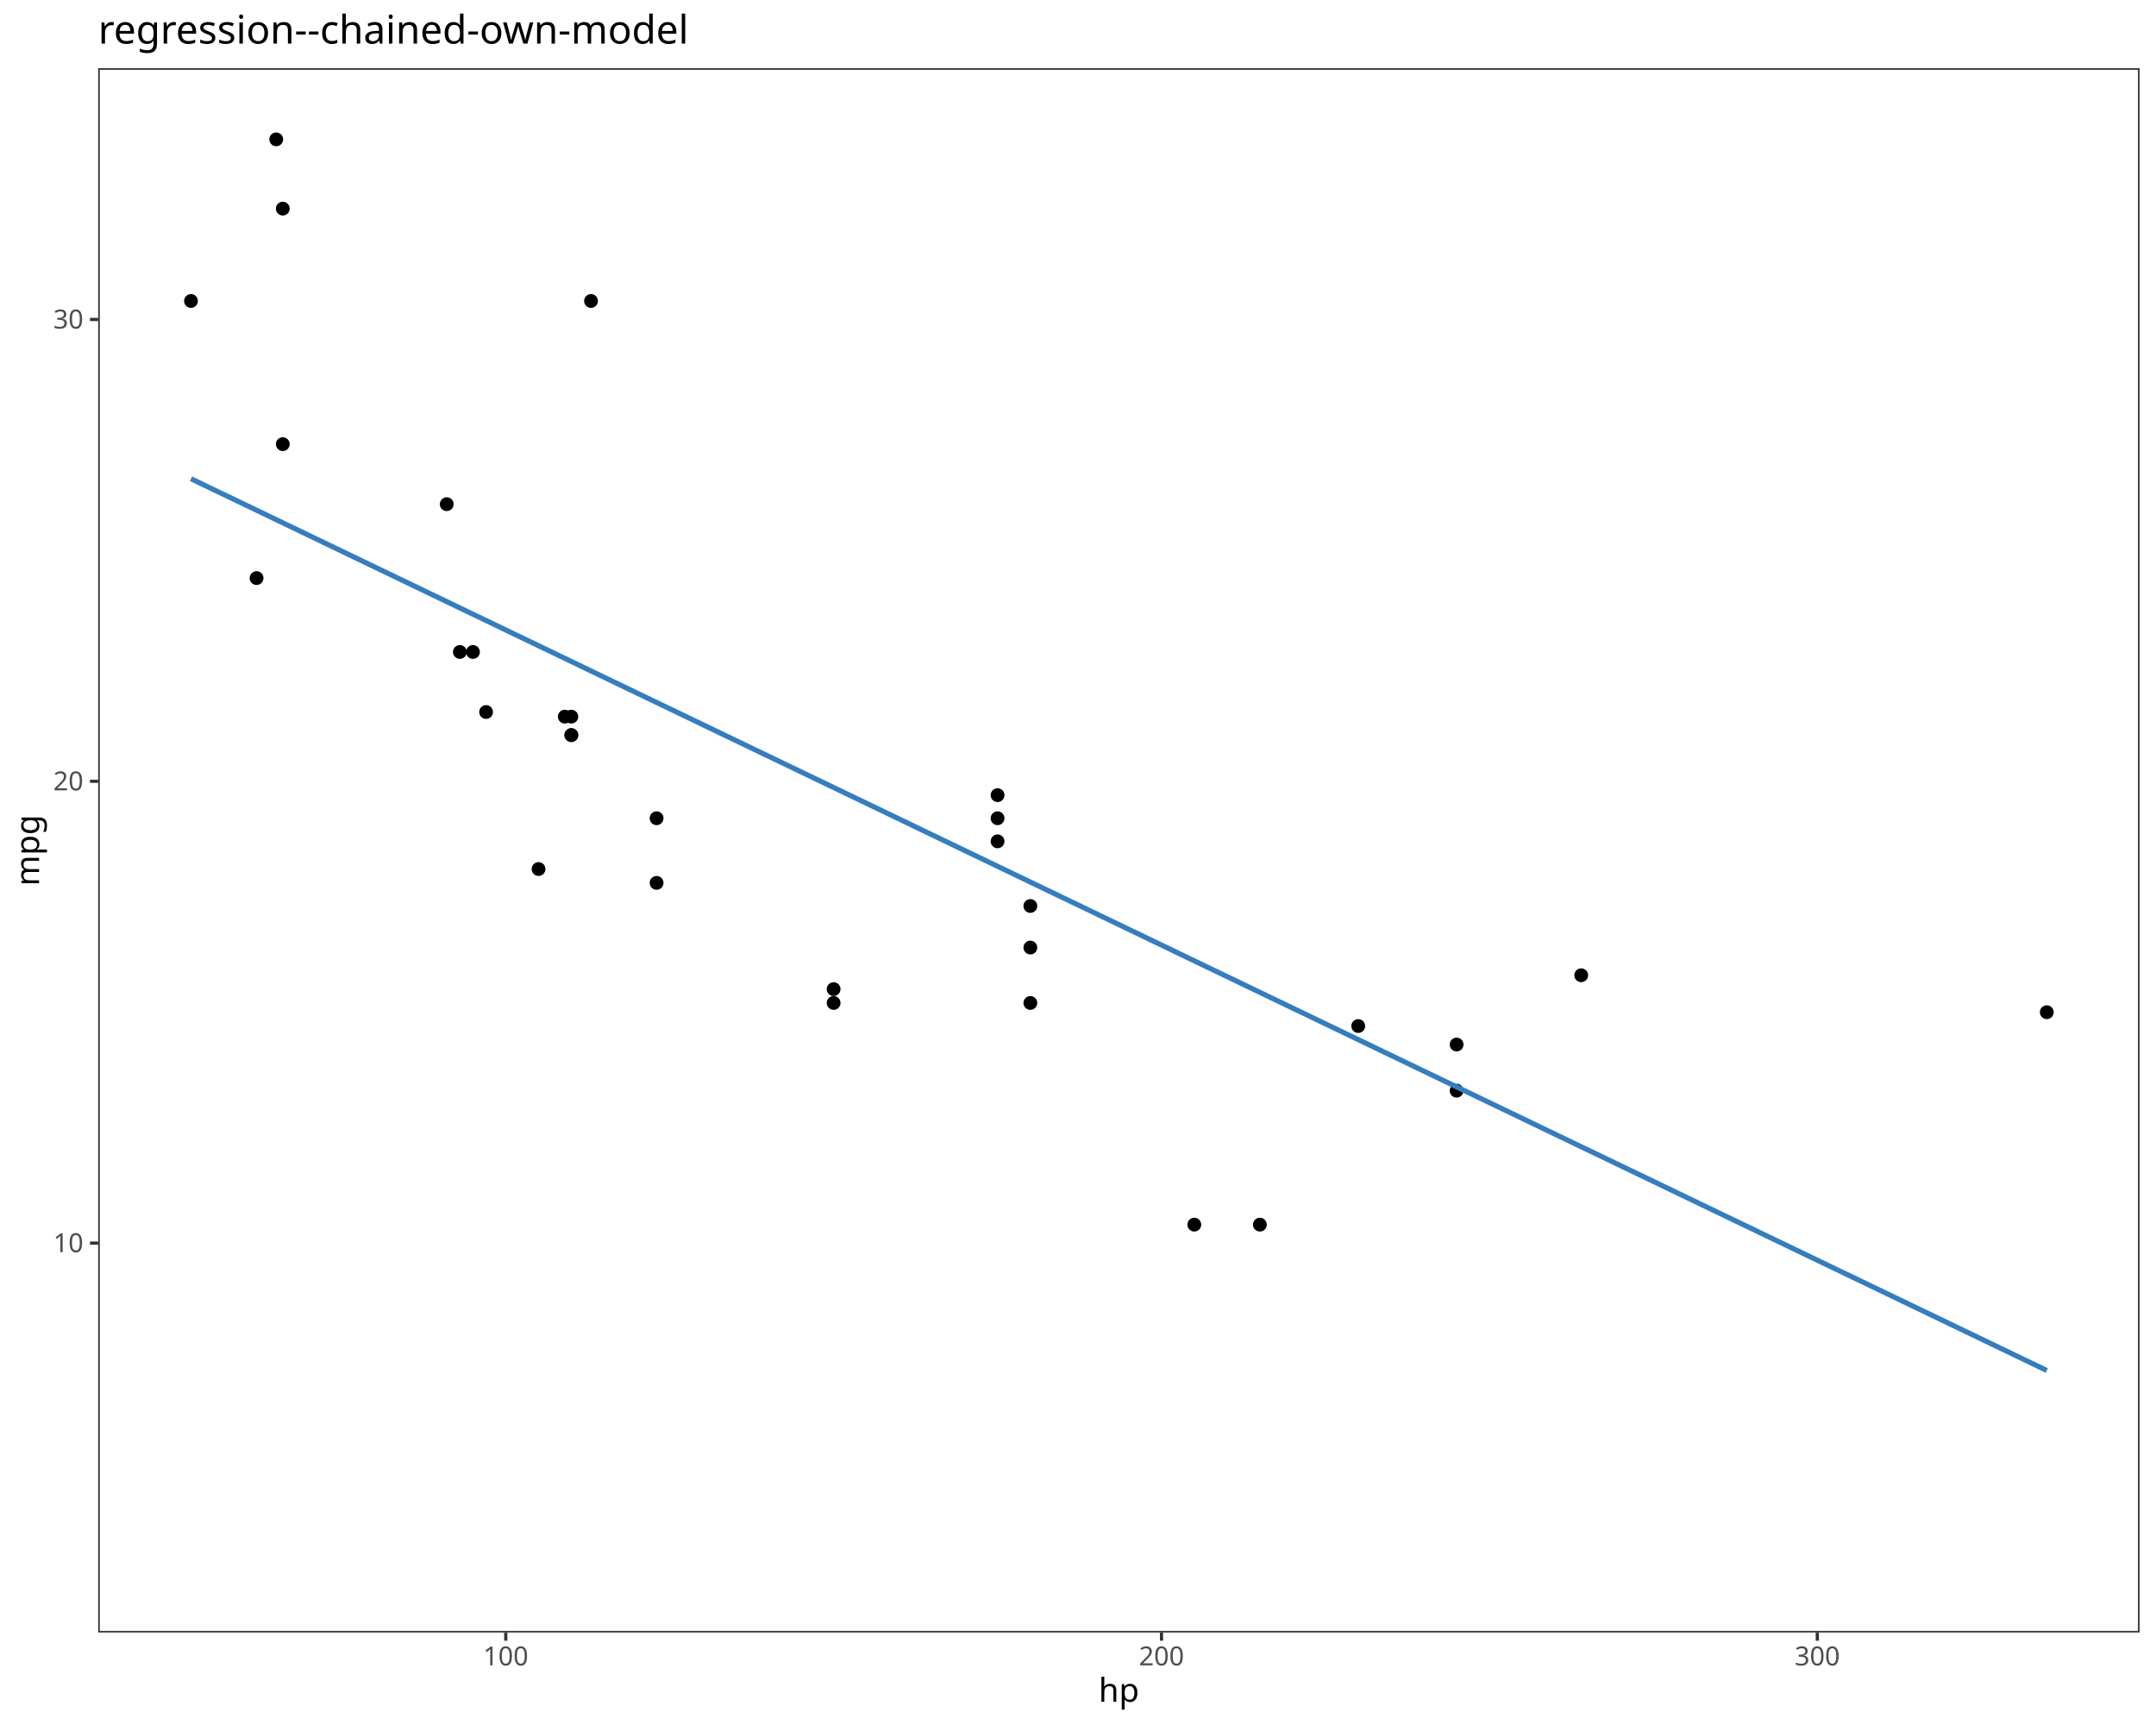
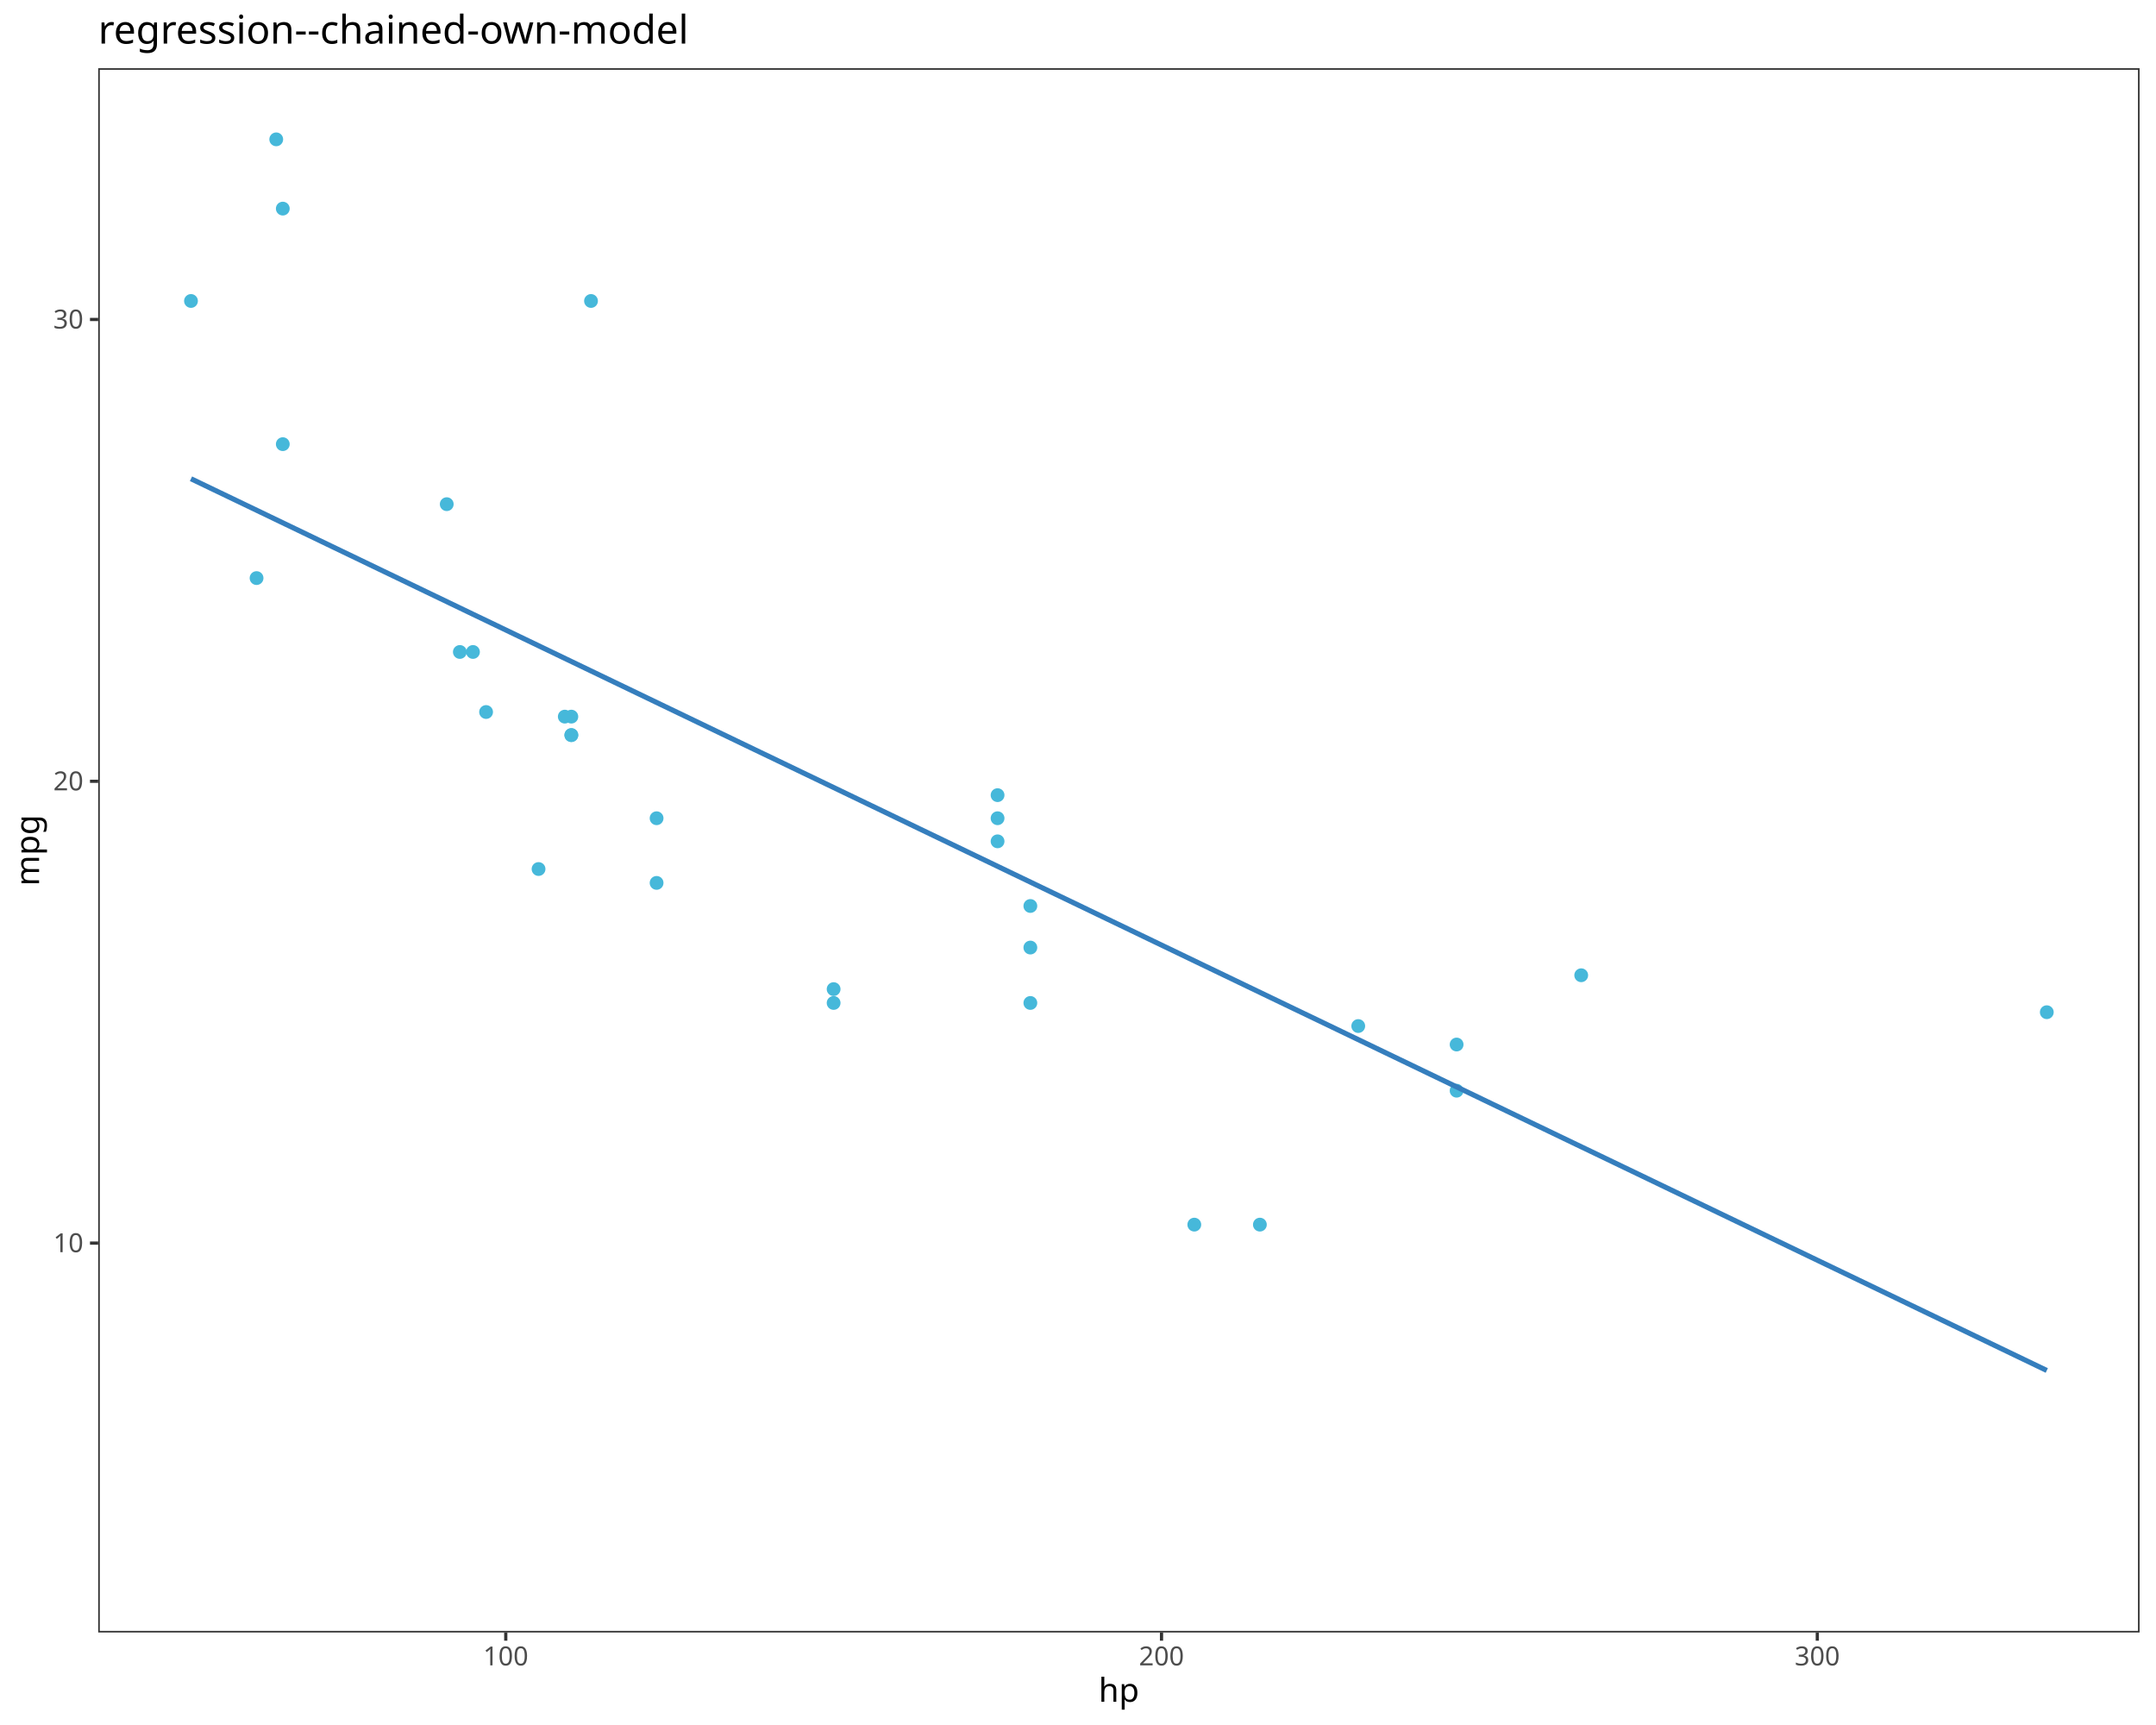
<svg xmlns="http://www.w3.org/2000/svg" class="svglite" data-engine-version="2.0" width="720.00pt" height="576.00pt" viewBox="0 0 720.00 576.00">
  <defs>
    <style type="text/css">
    .svglite line, .svglite polyline, .svglite polygon, .svglite path, .svglite rect, .svglite circle {
      fill: none;
      stroke: #000000;
      stroke-linecap: round;
      stroke-linejoin: round;
      stroke-miterlimit: 10.00;
    }
  </style>
  </defs>
  <rect width="100%" height="100%" style="stroke: none; fill: #FFFFFF;" />
  <defs>
    <clipPath id="cpMC4wMHw3MjAuMDB8MC4wMHw1NzYuMDA=">
      <rect x="0.00" y="0.00" width="720.00" height="576.00" />
    </clipPath>
  </defs>
  <g clip-path="url(#cpMC4wMHw3MjAuMDB8MC4wMHw1NzYuMDA=)">
    <rect x="0.00" y="0.00" width="720.00" height="576.00" style="stroke-width: 1.07; stroke: #FFFFFF; fill: #FFFFFF;" />
  </g>
  <defs>
    <clipPath id="cpMzIuNzl8NzE0LjUyfDIyLjc4fDU0NS4xMQ==">
      <rect x="32.79" y="22.78" width="681.73" height="522.33" />
    </clipPath>
  </defs>
  <g clip-path="url(#cpMzIuNzl8NzE0LjUyfDIyLjc4fDU0NS4xMQ==)">
    <rect x="32.79" y="22.78" width="681.73" height="522.33" style="stroke-width: 1.07; stroke: none; fill: #FFFFFF;" />
-     <circle cx="190.80" cy="245.46" r="1.95" style="stroke-width: 0.71; fill: #000000;" />
-     <circle cx="190.80" cy="245.46" r="1.95" style="stroke-width: 0.71; fill: #000000;" />
-     <circle cx="153.57" cy="217.70" r="1.95" style="stroke-width: 0.71; fill: #000000;" />
-     <circle cx="190.80" cy="239.29" r="1.95" style="stroke-width: 0.71; fill: #000000;" />
-     <circle cx="333.14" cy="280.93" r="1.95" style="stroke-width: 0.71; fill: #000000;" />
-     <circle cx="179.85" cy="290.18" r="1.95" style="stroke-width: 0.71; fill: #000000;" />
-     <circle cx="486.44" cy="348.78" r="1.95" style="stroke-width: 0.71; fill: #000000;" />
-     <circle cx="85.68" cy="193.03" r="1.95" style="stroke-width: 0.71; fill: #000000;" />
-     <circle cx="157.95" cy="217.70" r="1.95" style="stroke-width: 0.71; fill: #000000;" />
-     <circle cx="219.27" cy="273.22" r="1.95" style="stroke-width: 0.71; fill: #000000;" />
-     <circle cx="219.27" cy="294.81" r="1.95" style="stroke-width: 0.71; fill: #000000;" />
-     <circle cx="344.09" cy="316.40" r="1.95" style="stroke-width: 0.71; fill: #000000;" />
-     <circle cx="344.09" cy="302.52" r="1.95" style="stroke-width: 0.71; fill: #000000;" />
-     <circle cx="344.09" cy="334.90" r="1.95" style="stroke-width: 0.71; fill: #000000;" />
-     <circle cx="398.84" cy="408.92" r="1.95" style="stroke-width: 0.71; fill: #000000;" />
-     <circle cx="420.74" cy="408.92" r="1.95" style="stroke-width: 0.71; fill: #000000;" />
-     <circle cx="453.59" cy="342.61" r="1.95" style="stroke-width: 0.71; fill: #000000;" />
-     <circle cx="94.44" cy="69.66" r="1.95" style="stroke-width: 0.71; fill: #000000;" />
-     <circle cx="63.78" cy="100.50" r="1.95" style="stroke-width: 0.71; fill: #000000;" />
-     <circle cx="92.25" cy="46.53" r="1.95" style="stroke-width: 0.71; fill: #000000;" />
-     <circle cx="162.33" cy="237.75" r="1.95" style="stroke-width: 0.71; fill: #000000;" />
-     <circle cx="278.39" cy="330.28" r="1.95" style="stroke-width: 0.71; fill: #000000;" />
-     <circle cx="278.39" cy="334.90" r="1.95" style="stroke-width: 0.71; fill: #000000;" />
-     <circle cx="486.44" cy="364.20" r="1.95" style="stroke-width: 0.71; fill: #000000;" />
-     <circle cx="333.14" cy="273.22" r="1.95" style="stroke-width: 0.71; fill: #000000;" />
-     <circle cx="94.44" cy="148.31" r="1.95" style="stroke-width: 0.71; fill: #000000;" />
-     <circle cx="149.19" cy="168.35" r="1.95" style="stroke-width: 0.71; fill: #000000;" />
-     <circle cx="197.37" cy="100.50" r="1.95" style="stroke-width: 0.71; fill: #000000;" />
-     <circle cx="528.05" cy="325.65" r="1.95" style="stroke-width: 0.71; fill: #000000;" />
-     <circle cx="333.14" cy="265.51" r="1.95" style="stroke-width: 0.71; fill: #000000;" />
-     <circle cx="683.53" cy="337.99" r="1.95" style="stroke-width: 0.71; fill: #000000;" />
-     <circle cx="188.61" cy="239.29" r="1.95" style="stroke-width: 0.71; fill: #000000;" />
+     <circle cx="190.80" cy="245.46" r="1.95" style="stroke-width: 0.71; stroke: #46B8DA; fill: #46B8DA;" />
+     <circle cx="190.80" cy="245.46" r="1.95" style="stroke-width: 0.71; stroke: #46B8DA; fill: #46B8DA;" />
+     <circle cx="153.57" cy="217.70" r="1.95" style="stroke-width: 0.71; stroke: #46B8DA; fill: #46B8DA;" />
+     <circle cx="190.80" cy="239.29" r="1.95" style="stroke-width: 0.71; stroke: #46B8DA; fill: #46B8DA;" />
+     <circle cx="333.14" cy="280.93" r="1.95" style="stroke-width: 0.71; stroke: #46B8DA; fill: #46B8DA;" />
+     <circle cx="179.85" cy="290.18" r="1.95" style="stroke-width: 0.71; stroke: #46B8DA; fill: #46B8DA;" />
+     <circle cx="486.44" cy="348.78" r="1.95" style="stroke-width: 0.71; stroke: #46B8DA; fill: #46B8DA;" />
+     <circle cx="85.68" cy="193.03" r="1.95" style="stroke-width: 0.71; stroke: #46B8DA; fill: #46B8DA;" />
+     <circle cx="157.95" cy="217.70" r="1.95" style="stroke-width: 0.71; stroke: #46B8DA; fill: #46B8DA;" />
+     <circle cx="219.27" cy="273.22" r="1.95" style="stroke-width: 0.71; stroke: #46B8DA; fill: #46B8DA;" />
+     <circle cx="219.27" cy="294.81" r="1.95" style="stroke-width: 0.71; stroke: #46B8DA; fill: #46B8DA;" />
+     <circle cx="344.09" cy="316.40" r="1.95" style="stroke-width: 0.71; stroke: #46B8DA; fill: #46B8DA;" />
+     <circle cx="344.09" cy="302.52" r="1.95" style="stroke-width: 0.71; stroke: #46B8DA; fill: #46B8DA;" />
+     <circle cx="344.09" cy="334.90" r="1.95" style="stroke-width: 0.71; stroke: #46B8DA; fill: #46B8DA;" />
+     <circle cx="398.84" cy="408.92" r="1.95" style="stroke-width: 0.71; stroke: #46B8DA; fill: #46B8DA;" />
+     <circle cx="420.74" cy="408.92" r="1.95" style="stroke-width: 0.71; stroke: #46B8DA; fill: #46B8DA;" />
+     <circle cx="453.59" cy="342.61" r="1.95" style="stroke-width: 0.71; stroke: #46B8DA; fill: #46B8DA;" />
+     <circle cx="94.44" cy="69.66" r="1.95" style="stroke-width: 0.71; stroke: #46B8DA; fill: #46B8DA;" />
+     <circle cx="63.78" cy="100.50" r="1.95" style="stroke-width: 0.71; stroke: #46B8DA; fill: #46B8DA;" />
+     <circle cx="92.25" cy="46.53" r="1.95" style="stroke-width: 0.71; stroke: #46B8DA; fill: #46B8DA;" />
+     <circle cx="162.33" cy="237.75" r="1.95" style="stroke-width: 0.71; stroke: #46B8DA; fill: #46B8DA;" />
+     <circle cx="278.39" cy="330.28" r="1.95" style="stroke-width: 0.71; stroke: #46B8DA; fill: #46B8DA;" />
+     <circle cx="278.39" cy="334.90" r="1.95" style="stroke-width: 0.71; stroke: #46B8DA; fill: #46B8DA;" />
+     <circle cx="486.44" cy="364.20" r="1.95" style="stroke-width: 0.71; stroke: #46B8DA; fill: #46B8DA;" />
+     <circle cx="333.14" cy="273.22" r="1.95" style="stroke-width: 0.71; stroke: #46B8DA; fill: #46B8DA;" />
+     <circle cx="94.44" cy="148.31" r="1.95" style="stroke-width: 0.71; stroke: #46B8DA; fill: #46B8DA;" />
+     <circle cx="149.19" cy="168.35" r="1.95" style="stroke-width: 0.71; stroke: #46B8DA; fill: #46B8DA;" />
+     <circle cx="197.37" cy="100.50" r="1.95" style="stroke-width: 0.71; stroke: #46B8DA; fill: #46B8DA;" />
+     <circle cx="528.05" cy="325.65" r="1.95" style="stroke-width: 0.71; stroke: #46B8DA; fill: #46B8DA;" />
+     <circle cx="333.14" cy="265.51" r="1.95" style="stroke-width: 0.71; stroke: #46B8DA; fill: #46B8DA;" />
+     <circle cx="683.53" cy="337.99" r="1.95" style="stroke-width: 0.71; stroke: #46B8DA; fill: #46B8DA;" />
+     <circle cx="188.61" cy="239.29" r="1.95" style="stroke-width: 0.71; stroke: #46B8DA; fill: #46B8DA;" />
    <polyline points="63.78,159.86 71.63,163.63 79.47,167.39 87.32,171.16 95.16,174.93 103.01,178.70 110.85,182.47 118.70,186.24 126.54,190.01 134.39,193.78 142.23,197.55 150.08,201.32 157.92,205.09 165.77,208.85 173.61,212.62 181.46,216.39 189.30,220.16 197.15,223.93 204.99,227.70 212.84,231.47 220.68,235.24 228.53,239.01 236.37,242.78 244.22,246.55 252.06,250.32 259.91,254.08 267.75,257.85 275.60,261.62 283.44,265.39 291.29,269.16 299.13,272.93 306.97,276.70 314.82,280.47 322.66,284.24 330.51,288.01 338.35,291.78 346.20,295.55 354.04,299.31 361.89,303.08 369.73,306.85 377.58,310.62 385.42,314.39 393.27,318.16 401.11,321.93 408.96,325.70 416.80,329.47 424.65,333.24 432.49,337.01 440.34,340.77 448.18,344.54 456.03,348.31 463.87,352.08 471.72,355.85 479.56,359.62 487.41,363.39 495.25,367.16 503.10,370.93 510.94,374.70 518.79,378.47 526.63,382.24 534.48,386.00 542.32,389.77 550.17,393.54 558.01,397.31 565.86,401.08 573.70,404.85 581.55,408.62 589.39,412.39 597.24,416.16 605.08,419.93 612.93,423.70 620.77,427.46 628.62,431.23 636.46,435.00 644.31,438.77 652.15,442.54 660.00,446.31 667.84,450.08 675.69,453.85 683.53,457.62 " style="stroke-width: 1.71; stroke: #357EBD; stroke-linecap: butt;" />
    <rect x="32.79" y="22.78" width="681.73" height="522.33" style="stroke-width: 1.07; stroke: #333333;" />
  </g>
  <g clip-path="url(#cpMC4wMHw3MjAuMDB8MC4wMHw1NzYuMDA=)">
    <text x="27.86" y="418.12" text-anchor="end" style="font-size: 8.80px; fill: #4D4D4D; font-family: sans;" textLength="9.79px" lengthAdjust="spacingAndGlyphs">10</text>
    <text x="27.86" y="263.91" text-anchor="end" style="font-size: 8.80px; fill: #4D4D4D; font-family: sans;" textLength="9.79px" lengthAdjust="spacingAndGlyphs">20</text>
    <text x="27.86" y="109.70" text-anchor="end" style="font-size: 8.80px; fill: #4D4D4D; font-family: sans;" textLength="9.79px" lengthAdjust="spacingAndGlyphs">30</text>
    <polyline points="30.05,415.09 32.79,415.09 " style="stroke-width: 1.07; stroke: #333333; stroke-linecap: butt;" />
    <polyline points="30.05,260.88 32.79,260.88 " style="stroke-width: 1.07; stroke: #333333; stroke-linecap: butt;" />
    <polyline points="30.05,106.67 32.79,106.67 " style="stroke-width: 1.07; stroke: #333333; stroke-linecap: butt;" />
    <polyline points="168.90,547.85 168.90,545.11 " style="stroke-width: 1.07; stroke: #333333; stroke-linecap: butt;" />
    <polyline points="387.89,547.85 387.89,545.11 " style="stroke-width: 1.07; stroke: #333333; stroke-linecap: butt;" />
    <polyline points="606.89,547.85 606.89,545.11 " style="stroke-width: 1.07; stroke: #333333; stroke-linecap: butt;" />
    <text x="168.90" y="556.10" text-anchor="middle" style="font-size: 8.80px; fill: #4D4D4D; font-family: sans;" textLength="14.68px" lengthAdjust="spacingAndGlyphs">100</text>
    <text x="387.89" y="556.10" text-anchor="middle" style="font-size: 8.80px; fill: #4D4D4D; font-family: sans;" textLength="14.68px" lengthAdjust="spacingAndGlyphs">200</text>
    <text x="606.89" y="556.10" text-anchor="middle" style="font-size: 8.80px; fill: #4D4D4D; font-family: sans;" textLength="14.68px" lengthAdjust="spacingAndGlyphs">300</text>
    <text x="373.66" y="568.24" text-anchor="middle" style="font-size: 11.00px; font-family: sans;" textLength="12.24px" lengthAdjust="spacingAndGlyphs">hp</text>
    <text transform="translate(13.05,283.95) rotate(-90)" text-anchor="middle" style="font-size: 11.00px; font-family: sans;" textLength="21.40px" lengthAdjust="spacingAndGlyphs">mpg</text>
    <text x="32.79" y="14.56" style="font-size: 13.20px; font-family: sans;" textLength="185.64px" lengthAdjust="spacingAndGlyphs">regression--chained-own-model</text>
  </g>
</svg>
